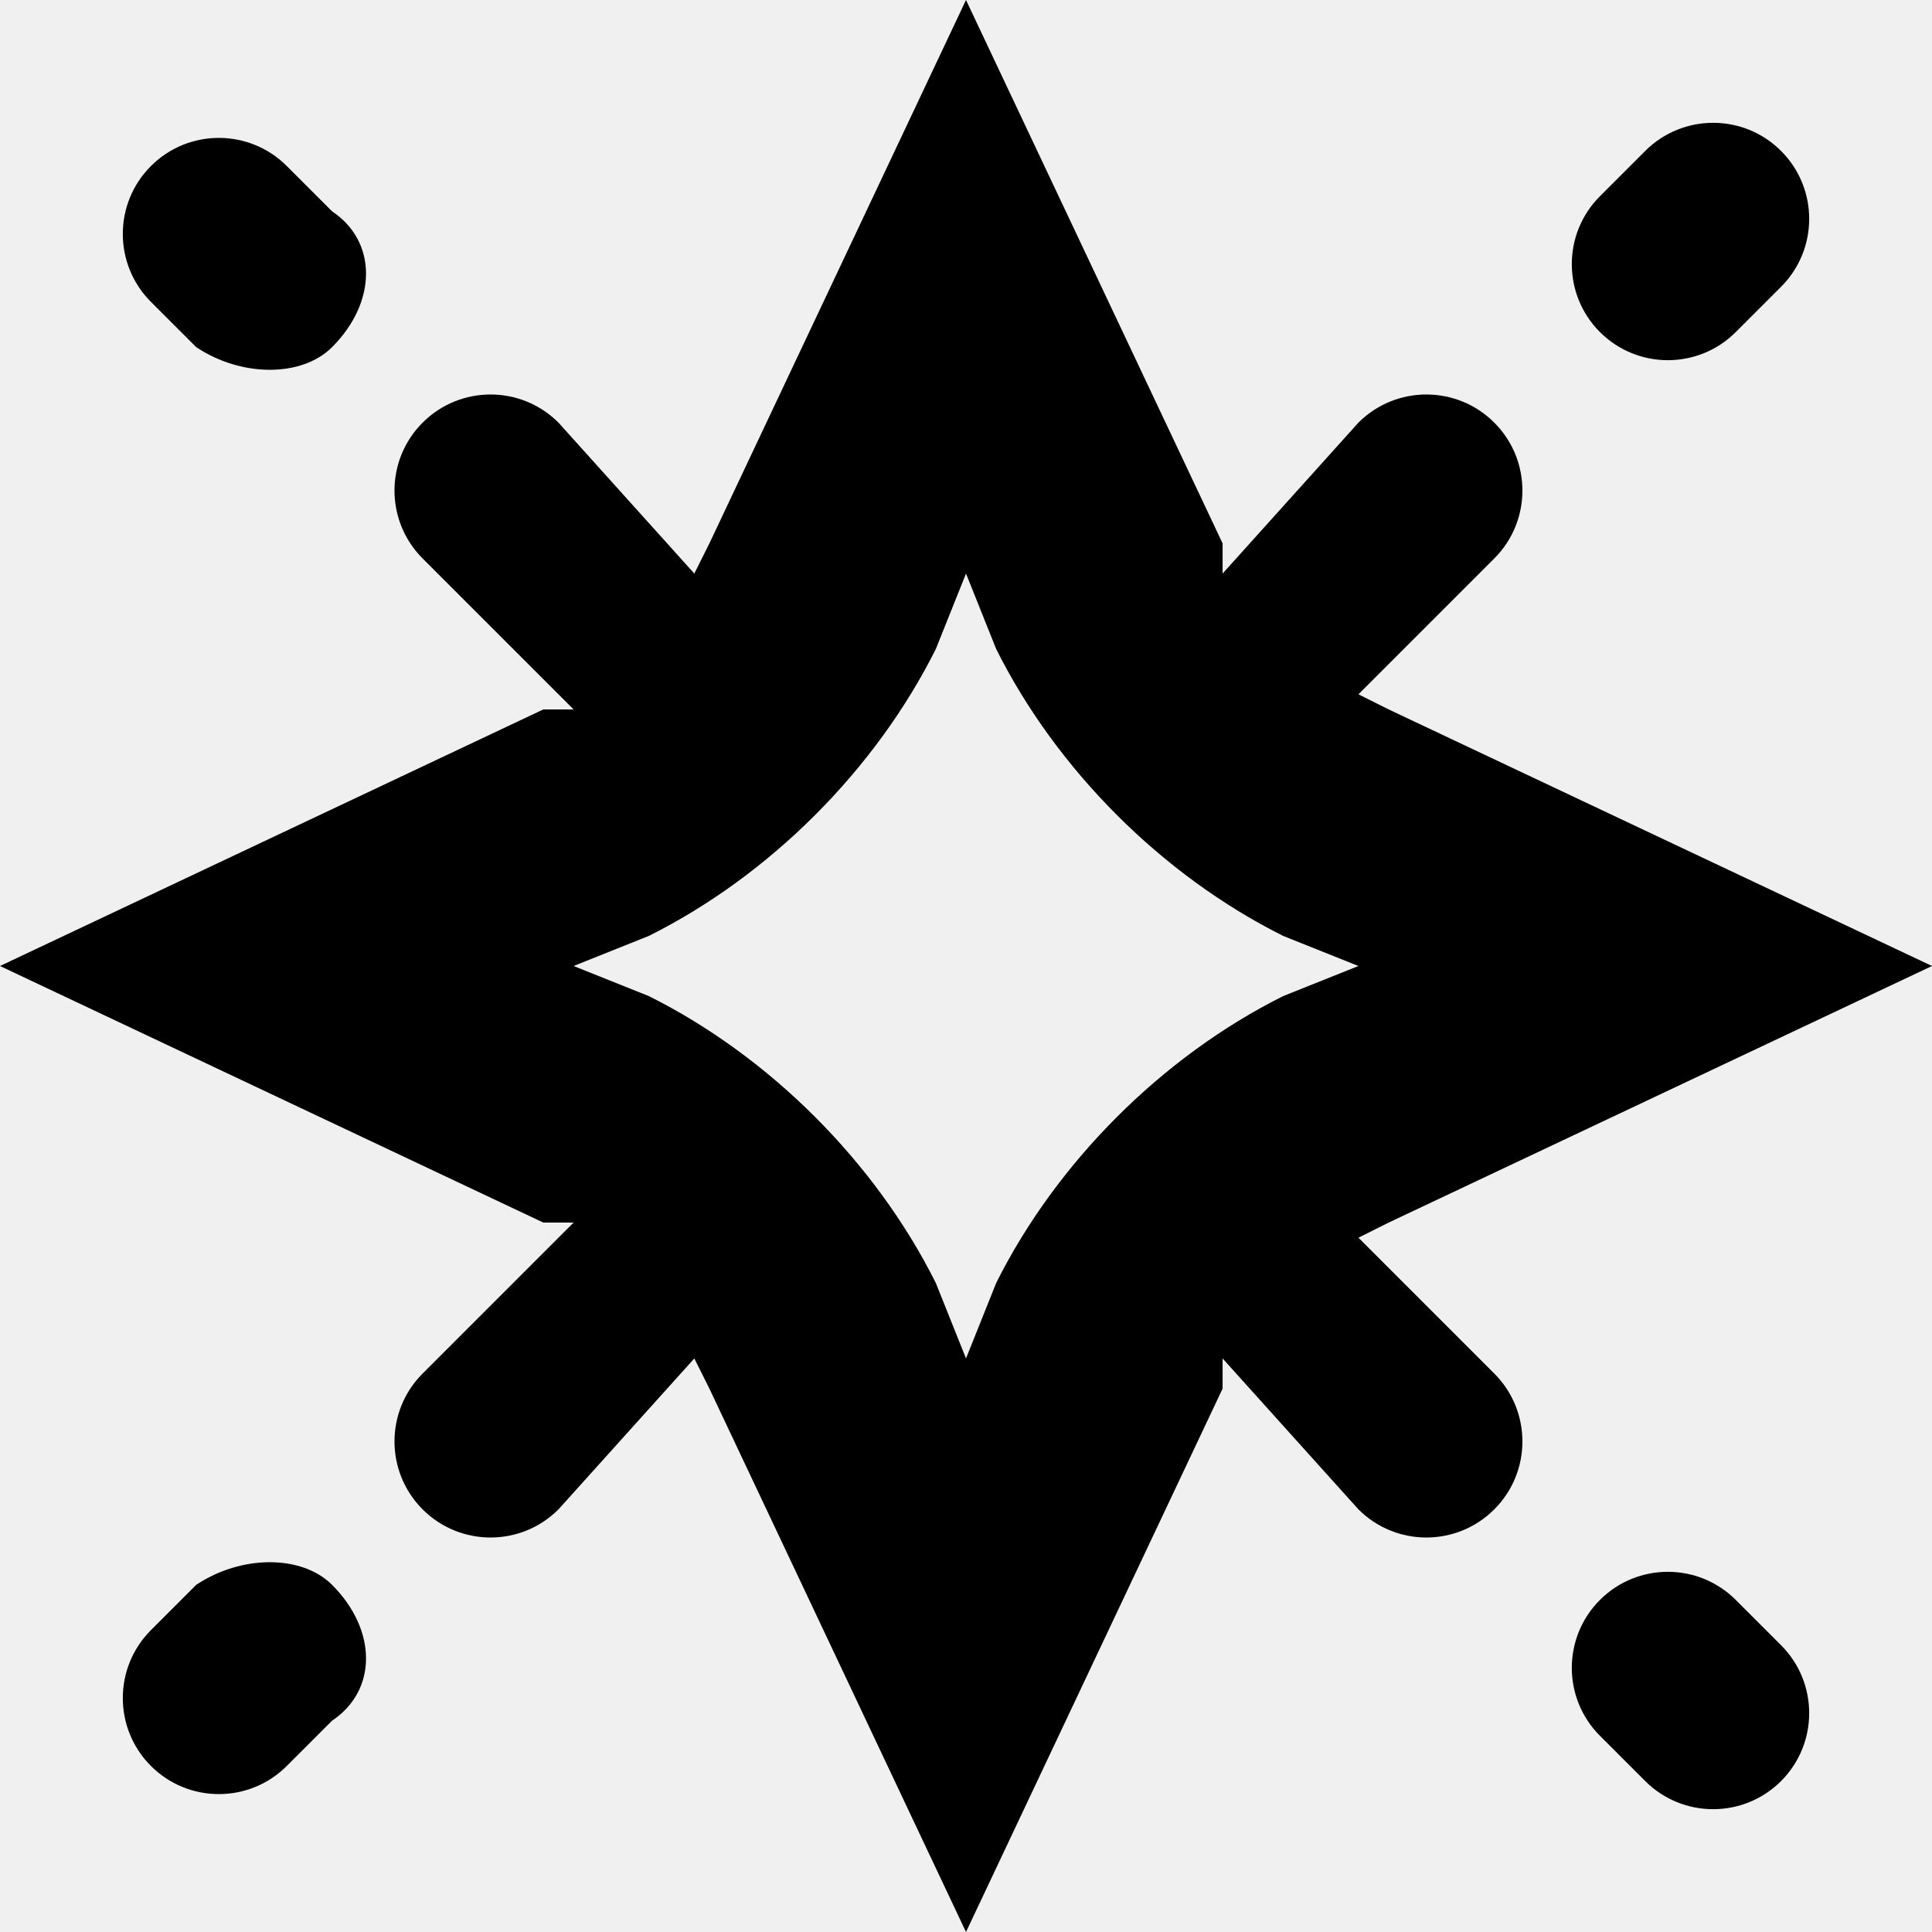
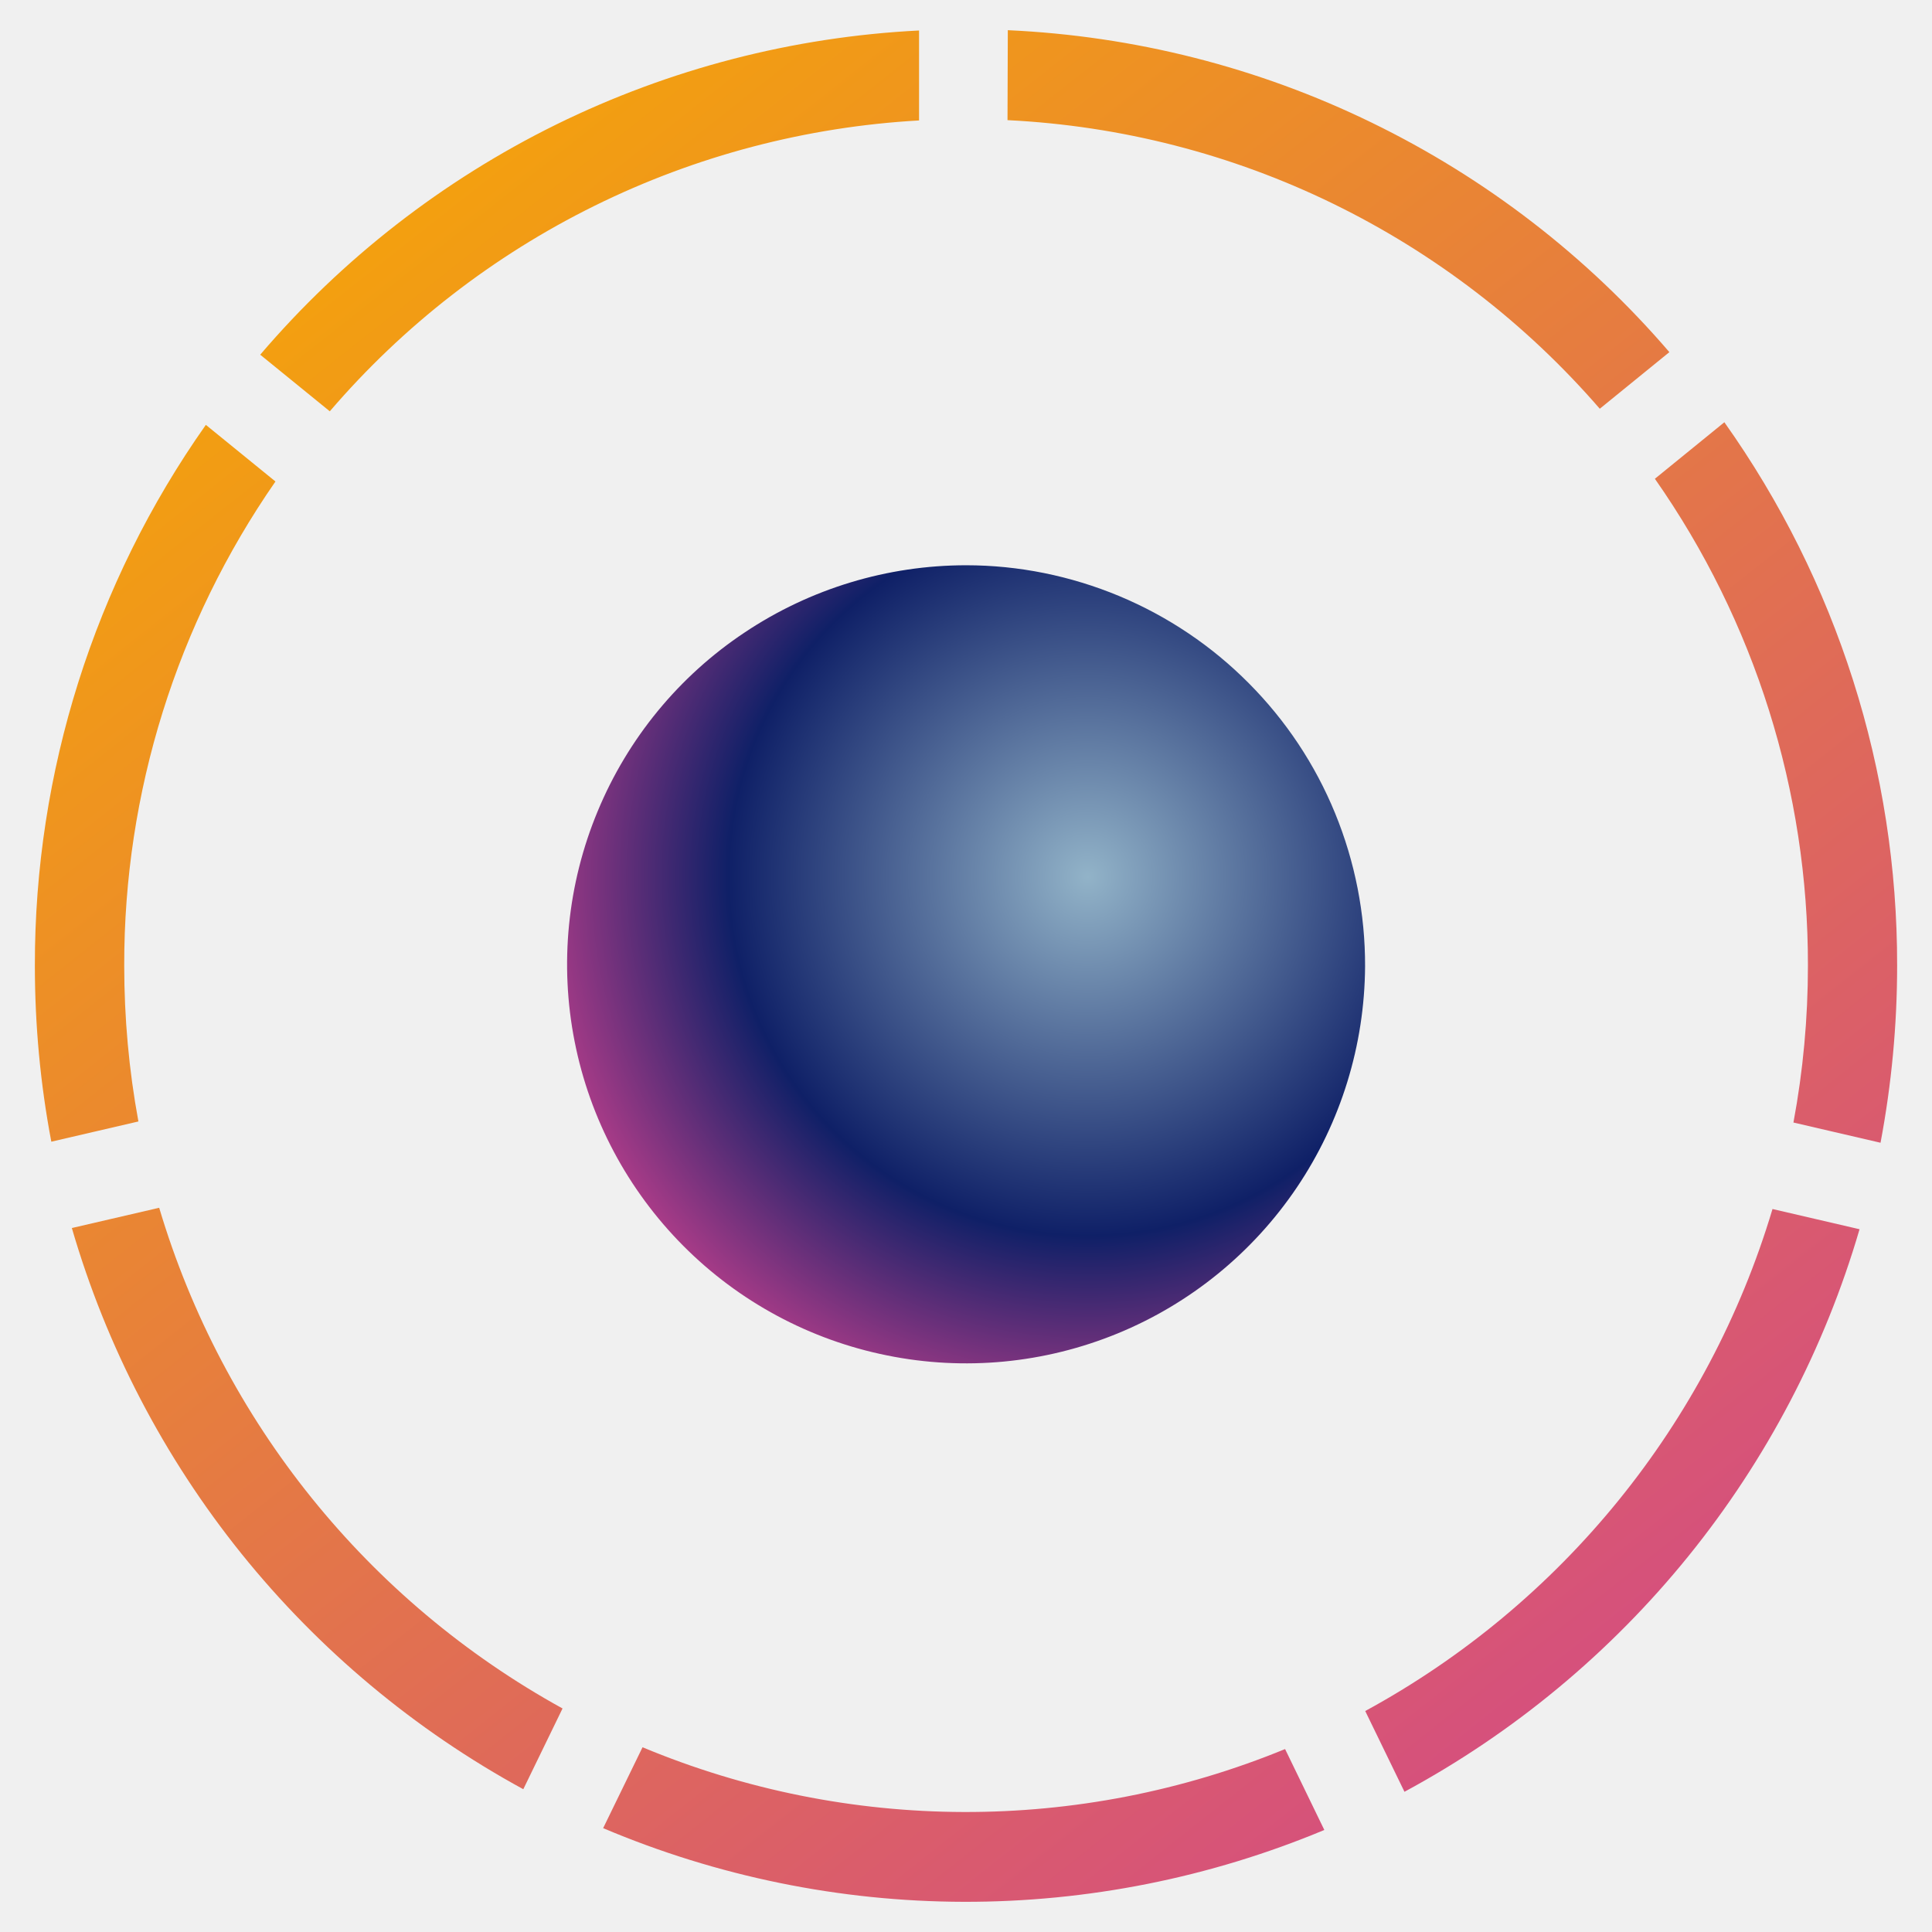
- <svg xmlns="http://www.w3.org/2000/svg" viewBox="0 0 128 128">
-   <path fill-rule="evenodd" d="M81 36 64 0 47 36l-1 2-9-10a6 6 0 0 0-9 9l10 10h-2L0 64l36 17h2L28 91a6 6 0 1 0 9 9l9-10 1 2 17 36 17-36v-2l9 10a6 6 0 1 0 9-9l-9-9 2-1 36-17-36-17-2-1 9-9a6 6 0 1 0-9-9l-9 10v-2Zm-17 2-2 5c-4 8-11 15-19 19l-5 2 5 2c8 4 15 11 19 19l2 5 2-5c4-8 11-15 19-19l5-2-5-2c-8-4-15-11-19-19l-2-5Z" clip-rule="evenodd" />
-   <path d="M118 19a6 6 0 0 0-9-9l-3 3a6 6 0 1 0 9 9l3-3Zm-96 4c-2 2-6 2-9 0l-3-3a6 6 0 1 1 9-9l3 3c3 2 3 6 0 9Zm0 82c-2-2-6-2-9 0l-3 3a6 6 0 1 0 9 9l3-3c3-2 3-6 0-9Zm96 4a6 6 0 0 1-9 9l-3-3a6 6 0 1 1 9-9l3 3Z" />
-   <style>path{fill:#000}@media (prefers-color-scheme:dark){path{fill:#fff}}</style>
+ <svg xmlns="http://www.w3.org/2000/svg" id="a" viewBox="0 0 128 128">
+   <defs>
+     <linearGradient id="b" x1="18.24" y1="124" x2="116.44" y2="-.51" gradientTransform="translate(0 130) scale(1 -1)" gradientUnits="userSpaceOnUse">
+       <stop offset="0" stop-color="#f6a705" />
+       <stop offset="1" stop-color="#d04290" />
+     </linearGradient>
+     <radialGradient id="c" cx="-873.56" cy="618.77" fx="-873.56" fy="618.77" r="1" gradientTransform="translate(-4363.4 42389.83) rotate(60.67) scale(39.76 -39.76)" gradientUnits="userSpaceOnUse">
+       <stop offset="0" stop-color="#92b3c8" />
+       <stop offset=".6" stop-color="#0f2067" />
+       <stop offset="1" stop-color="#d04290" />
+     </radialGradient>
+   </defs>
+   <path d="m42.57,115.76c13.61,5.68,28.93,5.72,42.57.12l2.6,5.36c-7.57,3.16-15.7,4.78-23.9,4.76-8.2-.02-16.32-1.68-23.88-4.88l2.61-5.36Zm74.86-35.66l5.77,1.34c-2.31,7.9-6.16,15.26-11.34,21.66-5.18,6.4-11.57,11.7-18.81,15.61l-2.6-5.35c13.03-7.09,22.73-19.04,26.98-33.25Zm-106.88-.07c4.21,14.13,13.81,26.05,26.72,33.16l-2.6,5.35c-7.19-3.92-13.53-9.22-18.67-15.6-5.13-6.38-8.95-13.71-11.24-21.58l5.78-1.34ZM114.24,27.97c7.47,10.52,11.47,23.1,11.45,36,0,3.94-.37,7.87-1.1,11.74l-5.77-1.34c.64-3.43.96-6.91.96-10.4.02-11.54-3.52-22.8-10.14-32.25l4.61-3.75Zm-100.6.18l4.61,3.75c-6.54,9.42-10.04,20.61-10.02,32.07,0,3.46.31,6.92.94,10.33l-5.77,1.34c-.73-3.84-1.09-7.75-1.09-11.66-.02-12.82,3.93-25.34,11.32-35.82ZM60.89,2.02v5.96c-7.47.42-14.78,2.34-21.49,5.65-6.71,3.31-12.68,7.94-17.55,13.62l-4.61-3.75c5.43-6.36,12.1-11.55,19.61-15.25,7.51-3.69,15.69-5.81,24.04-6.23Zm5.88-.02c8.38.38,16.59,2.46,24.12,6.13,7.54,3.67,14.25,8.84,19.71,15.2l-4.61,3.75c-4.91-5.67-10.92-10.29-17.66-13.58-6.74-3.29-14.08-5.17-21.58-5.54l.02-5.97Z" fill="url(#b)" fill-rule="evenodd" stroke-width="0" />
+   <path d="m90.44,64.02c-.03,5.22-1.6,10.32-4.52,14.65-2.92,4.33-7.06,7.7-11.89,9.68-4.83,1.98-10.14,2.49-15.26,1.45-5.12-1.03-9.82-3.56-13.5-7.26-3.68-3.7-6.19-8.41-7.2-13.54-1.01-5.12-.48-10.43,1.53-15.26,2-4.82,5.39-8.95,9.74-11.84,4.34-2.9,9.45-4.45,14.67-4.45,3.48,0,6.92.7,10.14,2.04,3.21,1.34,6.13,3.3,8.58,5.77,2.46,2.47,4.4,5.39,5.72,8.61,1.32,3.22,2,6.67,1.99,10.15Z" fill="url(#c)" fill-rule="evenodd" stroke-width="0" />
</svg>
